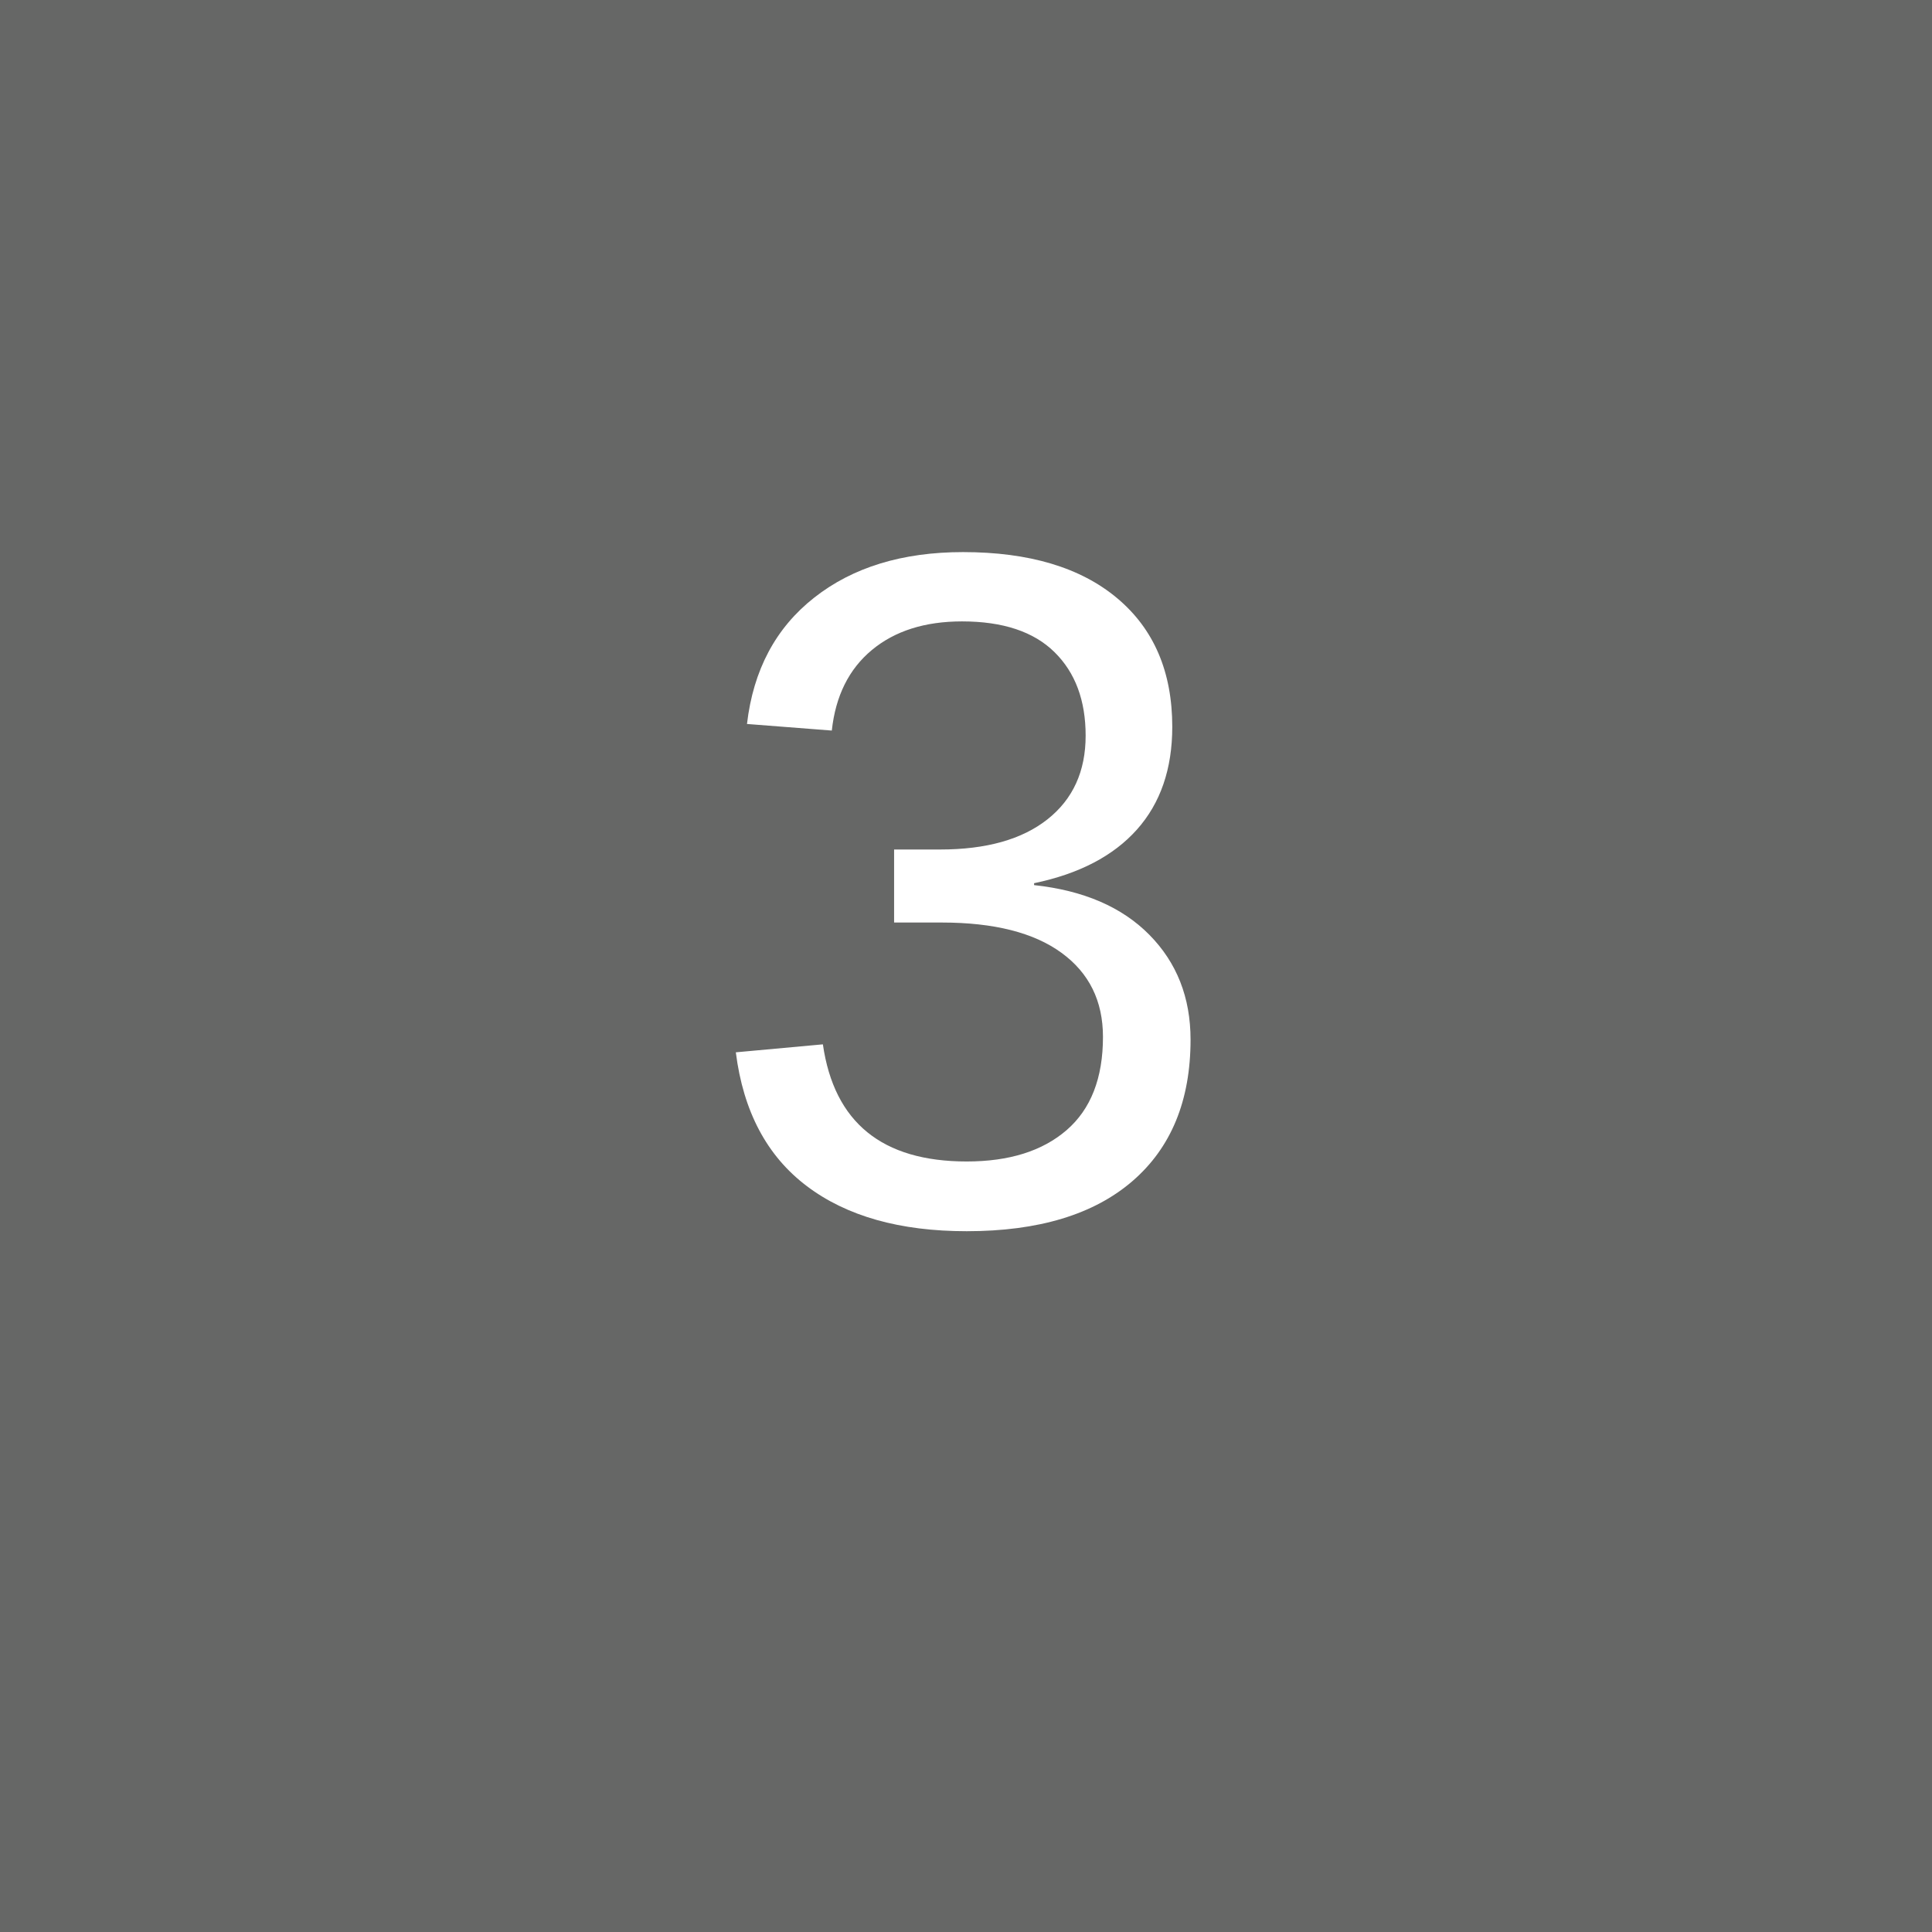
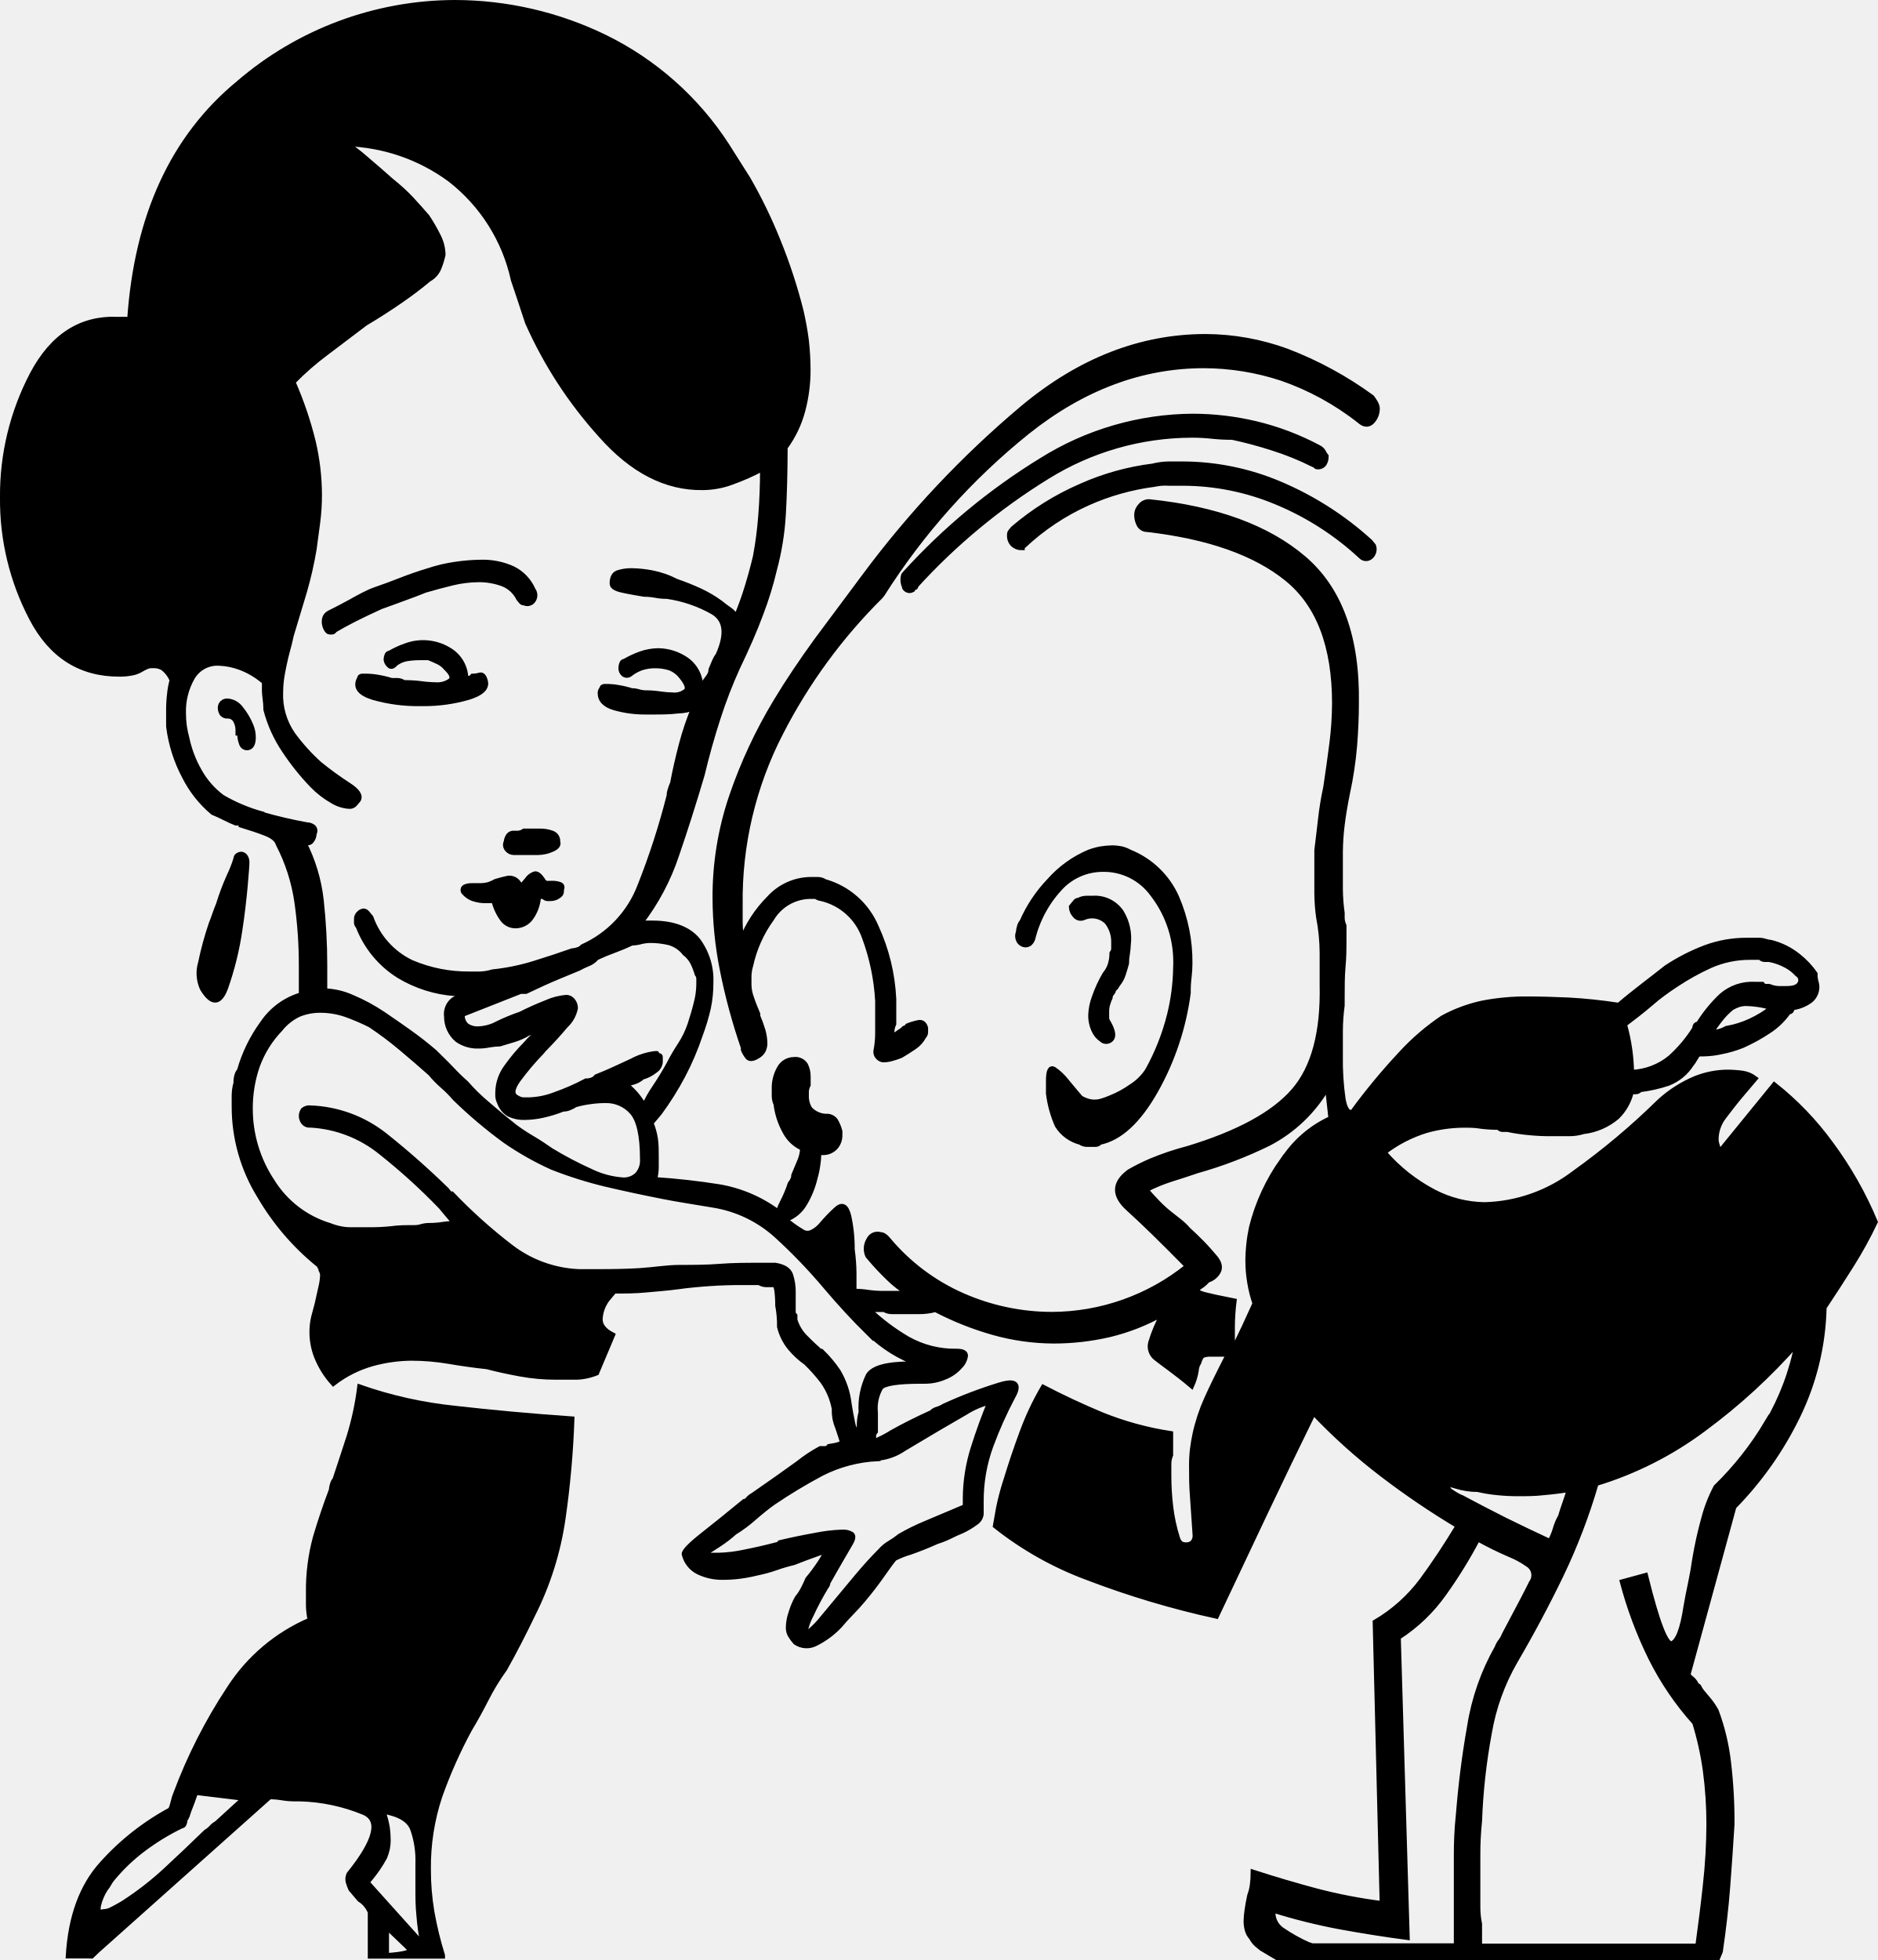
- <svg xmlns="http://www.w3.org/2000/svg" viewBox="0 0 284 284">
+ <svg xmlns="http://www.w3.org/2000/svg" id="Layer_1" data-name="Layer 1" viewBox="0 0 177.02 184.72">
  <defs>
-     <style>.cls-1{fill:#666766;}.cls-2{font-size:141px;fill:#fff;font-family:ArialMT, Arial;}</style>
+     <style>.cls-1{stroke:#000;stroke-miterlimit:10;stroke-width:0.5px;}</style>
  </defs>
-   <g id="Layer_2" data-name="Layer 2">
-     <g id="Layer_1-2" data-name="Layer 1">
-       <rect class="cls-1" width="284" height="284" />
-       <text class="cls-2" transform="translate(102.79 179.61)">3</text>
-     </g>
-   </g>
+   <path class="cls-1" d="M69,75a29.33,29.33,0,0,0-1.58,9.69,35.16,35.16,0,0,0,.67,6.63,55.9,55.9,0,0,0,2,7.41v.2a2.68,2.68,0,0,0,.41.69c.17.2.48.17.92-.1a1.31,1.31,0,0,0,.5-.49,1.5,1.5,0,0,0,.17-.69,4.82,4.82,0,0,0-.17-1.19,13.35,13.35,0,0,0-.5-1.38v-.2c-.22-.53-.42-1-.58-1.49a3.74,3.74,0,0,1-.25-1.28V92a3.66,3.66,0,0,1,.16-1,11.79,11.79,0,0,1,2-4.45,4.3,4.3,0,0,1,3.5-2.08h.67a1,1,0,0,0,.5.2,5.69,5.69,0,0,1,4.08,3.66,20.45,20.45,0,0,1,1.25,6v3.07a8.7,8.7,0,0,1-.17,1.68.7.7,0,0,0,.25.59.72.72,0,0,0,.42.2,2.76,2.76,0,0,0,.75-.1,7.45,7.45,0,0,0,.91-.3c.44-.26.86-.52,1.25-.79a2.79,2.79,0,0,0,.91-1,.6.6,0,0,0,.17-.4v-.4c-.11-.39-.33-.56-.67-.49a6,6,0,0,0-1,.3c-.11.13-.19.2-.25.2s-.14.07-.25.2a5.45,5.45,0,0,0-.58.4.72.72,0,0,1-.42.2v-.59a1.79,1.79,0,0,1,.17-.6V94.17a18.28,18.28,0,0,0-1.66-6.82,7.44,7.44,0,0,0-4.83-4.25,1.22,1.22,0,0,0-.67-.2h-.66a5.34,5.34,0,0,0-3.92,1.78,11.55,11.55,0,0,0-2.58,3.95,10.61,10.61,0,0,1-.16-1.78V85.27a34.34,34.34,0,0,1,3.83-16.21A50.52,50.52,0,0,1,83,56.2l.16-.2A62.53,62.53,0,0,1,96.85,40.68q7.83-6.23,16.65-6.23a23.73,23.73,0,0,1,7.33,1.19,25.19,25.19,0,0,1,7.32,4c.44.4.83.43,1.17.1a1.74,1.74,0,0,0,.5-1.28,1.24,1.24,0,0,0-.17-.5h0a4.32,4.32,0,0,0-.33-.5,34.41,34.41,0,0,0-8-4.35,22.54,22.54,0,0,0-7.66-1.38q-9.17,0-17.23,6.72a93.41,93.41,0,0,0-14.9,15.82Q79.2,57.39,77,60.35c-1.45,2-2.72,3.89-3.83,5.73A46,46,0,0,0,69,75Z" />
+   <path class="cls-1" d="M105.35,92.77a2.75,2.75,0,0,0,.5-.88c.11-.33.22-.69.33-1.09a5.26,5.26,0,0,1,.08-.89,6.71,6.71,0,0,0,.09-.89,4.73,4.73,0,0,0-.67-3.07A3,3,0,0,0,103,84.67h-.58a1.53,1.53,0,0,0-.75.2.31.31,0,0,0-.25.1l-.25.3-.16.2a1.22,1.22,0,0,0,.33.79.67.67,0,0,0,.83.2,2,2,0,0,1,2.17.4,3,3,0,0,1,.66,2v.49a.71.71,0,0,1-.16.49,3.65,3.65,0,0,1-.17,1.09,2.69,2.69,0,0,1-.5.89,12.29,12.29,0,0,0-1,2.18,5.3,5.3,0,0,0-.33,1.58,3.21,3.21,0,0,0,.33,1.58,2,2,0,0,0,.67.79l0,0a.62.62,0,0,0,.88,0c.28-.26.2-.79-.25-1.58a.75.75,0,0,1-.16-.5v-.49a2.29,2.29,0,0,1,.08-.69,5.13,5.13,0,0,1,.25-.69.56.56,0,0,1,.17-.4.59.59,0,0,0,.16-.4h0C105.12,93.18,105.22,93,105.35,92.77Z" />
+   <polygon class="cls-1" points="8.63 184.33 8.64 184.32 8.61 184.32 8.61 184.33 8.63 184.33" />
+   <path class="cls-1" d="M112.34,41a17.33,17.33,0,0,1,1.91.1,17.64,17.64,0,0,0,1.92.1c1.22.26,2.47.59,3.74,1a26,26,0,0,1,3.91,1.58H124c0,.13.06.2.17.2a.68.68,0,0,0,.66-.3A1.29,1.29,0,0,0,125,43a1.67,1.67,0,0,1-.25-.4h0a1,1,0,0,0-.42-.4,25.07,25.07,0,0,0-6-2.27,26,26,0,0,0-5.83-.69,27.15,27.15,0,0,0-14.31,4.15A58.94,58.94,0,0,0,85.37,54l-.17.2a1.52,1.52,0,0,0,.08,1.09.25.25,0,0,0,0,.07.52.52,0,0,0,.71.22c0-.13.06-.2.17-.2s.17-.06.17-.2A57.62,57.62,0,0,1,98.69,44.93,25.94,25.94,0,0,1,112.34,41Z" />
+   <path class="cls-1" d="M100.51,101.88a5.22,5.22,0,0,0-1.16-1.09c-.34-.2-.5.17-.5,1.09v1.18a10.69,10.69,0,0,0,.83,3,3.61,3.61,0,0,0,2.16,1.58,1.12,1.12,0,0,0,.58.2h.84a.52.52,0,0,0,.42-.2q2.83-.58,5.25-4.85A25.56,25.56,0,0,0,112,93.57a10.41,10.41,0,0,1,.08-1.48,11.17,11.17,0,0,0,.08-1.29,15.27,15.27,0,0,0-1.25-6.22,8.14,8.14,0,0,0-4.41-4.26,3.09,3.09,0,0,0-.75-.3,4.7,4.7,0,0,0-.91-.1,7.89,7.89,0,0,0-1.09.1,6.64,6.64,0,0,0-1.08.3A10.36,10.36,0,0,0,98.94,83a13.19,13.19,0,0,0-2.58,3.86,1.14,1.14,0,0,0-.25.49,2.1,2.1,0,0,0-.09.5.94.94,0,0,0,.09.89.76.76,0,0,0,.58.3.75.75,0,0,0,.33-.1,1,1,0,0,0,.33-.5,10.77,10.77,0,0,1,2.75-4.94,5.48,5.48,0,0,1,3.75-1.58,5.69,5.69,0,0,1,4.83,2.37,10.45,10.45,0,0,1,2.16,6.92,19.67,19.67,0,0,1-.58,4.45h0a21.45,21.45,0,0,1-2.08,5.25,5,5,0,0,1-1.5,1.48,9.46,9.46,0,0,1-2,1.09,6.78,6.78,0,0,1-.83.3,2.18,2.18,0,0,1-.67.1,2.11,2.11,0,0,1-.66-.1,2.69,2.69,0,0,1-.67-.3l-.5-.59-.66-.79Z" />
+   <path class="cls-1" d="M110.17,45.53h1.33a22.91,22.91,0,0,1,8.83,1.78,26.67,26.67,0,0,1,8,5.14l0,0a.64.64,0,0,0,.89,0,.94.94,0,0,0,.25-1h0l-.33-.4a30.06,30.06,0,0,0-8.49-5.43,23.59,23.59,0,0,0-9.15-1.88h-1.33a6.3,6.3,0,0,0-1.5.2,23.72,23.72,0,0,0-6.75,1.88,25.25,25.25,0,0,0-6.41,4,3.84,3.84,0,0,1-.25.3.46.46,0,0,0-.08.3,1.13,1.13,0,0,0,.33.89,1.22,1.22,0,0,0,.84.3c0-.13,0-.2.16-.2a22,22,0,0,1,6-4,22.47,22.47,0,0,1,6.32-1.78A4.61,4.61,0,0,1,110.17,45.53Z" />
+   <path class="cls-1" d="M172.58,107.8a28.21,28.21,0,0,0-5.32-5.54l-5.16,6.33a4,4,0,0,1-.25-.69,1.69,1.69,0,0,1-.09-.49,3.51,3.51,0,0,1,.75-2.18c.5-.66,1-1.31,1.58-2l.67-.79.67-.79a2.53,2.53,0,0,0-1.17-.49,10.8,10.8,0,0,0-1.5-.1,8.35,8.35,0,0,0-2.92.59,11.66,11.66,0,0,0-3.41,2.18,66.71,66.71,0,0,1-8,6.72,14.57,14.57,0,0,1-8.49,3,10.7,10.7,0,0,1-4.74-1.19,16.07,16.07,0,0,1-4.75-3.76,12.6,12.6,0,0,1,4-2.07,13.39,13.39,0,0,1,3.5-.5c.56,0,1.11,0,1.66.1a13.37,13.37,0,0,0,1.67.1.42.42,0,0,0,.33.2h.5a17.58,17.58,0,0,0,2,.3,19.7,19.7,0,0,0,2.17.1h1.58a4.5,4.5,0,0,0,1.41-.2,5.94,5.94,0,0,0,3.17-1.38,4.88,4.88,0,0,0,1.33-2.37h.42a.54.54,0,0,0,.41-.2,13.32,13.32,0,0,0,2.66-.6,4.56,4.56,0,0,0,2.17-1.78,3.23,3.23,0,0,0,.33-.49,3.39,3.39,0,0,1,.34-.5h.5a8.46,8.46,0,0,0,1.66-.2,10.91,10.91,0,0,0,2-.59,16.89,16.89,0,0,0,2.5-1.38,6.74,6.74,0,0,0,1.83-1.78.32.32,0,0,0,.25-.1.55.55,0,0,0,.09-.3,3.58,3.58,0,0,0,1.74-.69,1.64,1.64,0,0,0,.59-1.29,2,2,0,0,0-.09-.49,2.35,2.35,0,0,1-.08-.7,7.64,7.64,0,0,0-1.58-1.68,6.66,6.66,0,0,0-2.58-1.28,2.11,2.11,0,0,1-.5-.1,1.71,1.71,0,0,0-.5-.1h-1.17a11.1,11.1,0,0,0-4,.69,18.69,18.69,0,0,0-3.67,1.88c-.66.53-1.39,1.08-2.16,1.68s-1.56,1.22-2.33,1.88a47.63,47.63,0,0,0-4.75-.5c-1.39-.06-2.69-.1-3.91-.1a21.52,21.52,0,0,0-4.24.4A14,14,0,0,0,136,95.94a22,22,0,0,0-3.91,3.36,58.92,58.92,0,0,0-4.58,5.53c-.45.14-.75-.29-.92-1.28a26.2,26.2,0,0,1-.25-4.06V97.22a18.64,18.64,0,0,1,.17-2.47V94c0-1,0-2,.08-2.87s.09-1.68.09-2.47V87.24a1.89,1.89,0,0,1-.17-.7v-.49a17.21,17.21,0,0,1-.17-2.27V80.32a22,22,0,0,1,.17-2.57c.11-.92.28-1.91.5-3a35.13,35.13,0,0,0,.67-4.45c.11-1.38.17-2.73.17-4Q128,57,122.9,52.64T108.34,47.3a1,1,0,0,0-.84.4,1.2,1.2,0,0,0-.33.79,1.92,1.92,0,0,0,.25,1,.85.85,0,0,0,.75.4q8.65,1,13.15,4.64t4.5,11.77a31.35,31.35,0,0,1-.25,3.75c-.17,1.32-.36,2.71-.58,4.15a30.09,30.09,0,0,0-.5,3.07c-.11,1-.23,1.94-.34,2.86v4.06a17.21,17.21,0,0,0,.17,2.27,18.05,18.05,0,0,1,.33,3.36v3q.15,6.73-2.69,10t-10,5.44a25.72,25.72,0,0,0-3.5,1.18,19.54,19.54,0,0,0-2,1q-2.16,1.59-.08,3.46c1.39,1.25,3.25,3.07,5.58,5.44a20.48,20.48,0,0,1-12.82,4.55,21,21,0,0,1-8.41-1.78,19.25,19.25,0,0,1-7.07-5.34,1.38,1.38,0,0,0-.34-.3.64.64,0,0,0-.33-.1.89.89,0,0,0-1.08.49,1.58,1.58,0,0,0-.09,1.49l.17.2a23.76,23.76,0,0,0,1.75,1.87,10.22,10.22,0,0,0,1.91,1.49h-2.5a9.92,9.92,0,0,1-1.33-.1,8.51,8.51,0,0,0-1.33-.1v-1.78a17.63,17.63,0,0,0-.17-2.18,14,14,0,0,0-.33-3.16c-.23-.92-.61-1.12-1.17-.59a15.79,15.79,0,0,0-1.33,1.38,2.66,2.66,0,0,1-1,.79.93.93,0,0,1-.91-.1A10.66,10.66,0,0,1,74,114.93a3.31,3.31,0,0,0,1.83-1.48,8.55,8.55,0,0,0,1-2.47,8.12,8.12,0,0,0,.25-1.19,7.81,7.81,0,0,0,.09-1.18h.33a1.56,1.56,0,0,0,1.25-.5,1.66,1.66,0,0,0,.41-1.09v-.4a3.84,3.84,0,0,0-.41-1,1,1,0,0,0-.92-.4,2.21,2.21,0,0,1-1.5-.7,2.29,2.29,0,0,1-.33-1.28v-.4a1.68,1.68,0,0,1,.17-.59v-.8a2.41,2.41,0,0,0-.25-1.08,1.11,1.11,0,0,0-1.08-.5,1.54,1.54,0,0,0-1.34.79,3.72,3.72,0,0,0-.5,2v.69a1.89,1.89,0,0,0,.17.7,6.93,6.93,0,0,0,.83,2.57,3.38,3.38,0,0,0,1.67,1.58,3.16,3.16,0,0,1-.25,1.18l-.58,1.39a.93.93,0,0,1-.09.4,1.67,1.67,0,0,1-.25.4,11.57,11.57,0,0,1-.75,1.78c-.28.53-.36.86-.25,1a13,13,0,0,0-5.66-2.48q-3-.48-6.16-.69a4.26,4.26,0,0,0,.17-1.18v-1c0-.56,0-1.12-.08-1.68a6.48,6.48,0,0,0-.42-1.49l.42-.49.41-.49a28.24,28.24,0,0,0,2.17-3.46A25.8,25.8,0,0,0,66,97.53,19.35,19.35,0,0,0,66.76,95,11.16,11.16,0,0,0,67,92.59a6.2,6.2,0,0,0-1.25-4c-.83-1-2.24-1.58-4.24-1.58H60.35a21.75,21.75,0,0,0,3.42-6.43Q65,77,66.18,73q.66-2.76,1.5-5.34a44.59,44.59,0,0,1,1.83-4.74c.89-1.85,1.61-3.49,2.17-5A32.93,32.93,0,0,0,73,53.64a25.61,25.61,0,0,0,.83-5.15q.16-2.76.17-6.32a10.35,10.35,0,0,0,1.66-3.46,14.82,14.82,0,0,0,.5-3.86A25.72,25.72,0,0,0,76,32.08c-.12-.93-.29-1.85-.5-2.77a49.73,49.73,0,0,0-2.17-6.62,46.1,46.1,0,0,0-2.83-5.83l-1-1.58-1-1.58A28.76,28.76,0,0,0,57,3.51,32.43,32.43,0,0,0,42.87.25,31.34,31.34,0,0,0,22.48,7.86q-9.24,7.62-10.24,22.25H11.07q-5.16-.21-8,5.14A24.53,24.53,0,0,0,.25,46.91,24,24,0,0,0,3,58.28q2.75,5.25,8.24,5.24a5.62,5.62,0,0,0,1.16-.1,2.48,2.48,0,0,0,.84-.3,5.28,5.28,0,0,1,.58-.3,1.18,1.18,0,0,1,.42-.1h.33a1.78,1.78,0,0,1,.75.2,2.71,2.71,0,0,1,.92,1.19A7.06,7.06,0,0,0,16,65.39a12.41,12.41,0,0,0-.09,1.49v1.58a13.61,13.61,0,0,0,1.5,4.74,10.62,10.62,0,0,0,2.66,3.36c.34.14.7.3,1.09.5s.75.36,1.08.49h.33c.11,0,.17.07.17.2.89.27,1.67.53,2.33.79s1.05.59,1.17,1A17.14,17.14,0,0,1,28,85a42,42,0,0,1,.42,6v2.77a6.62,6.62,0,0,0-3.66,2.67,14,14,0,0,0-2.17,4.45,1.27,1.27,0,0,0-.25.49,2.33,2.33,0,0,0-.08.69,4.39,4.39,0,0,0-.17,1.19v1a16,16,0,0,0,2.42,8.5,23.6,23.6,0,0,0,5.41,6.33c.11,0,.16,0,.16.1a.6.6,0,0,0,.17.3.47.47,0,0,0,.08.3.92.92,0,0,1,.09.49,5.75,5.75,0,0,1-.17,1.09c-.11.46-.22,1-.33,1.48s-.23.83-.34,1.29a6.1,6.1,0,0,0-.16,1.48,6.42,6.42,0,0,0,.41,2.17,8.32,8.32,0,0,0,1.59,2.57,10.7,10.7,0,0,1,3.74-1.87,14.45,14.45,0,0,1,3.58-.5,21.44,21.44,0,0,1,3.58.3c1.16.2,2.36.37,3.58.5,1,.26,2.05.49,3.16.69a18.66,18.66,0,0,0,3.33.3h2a4.81,4.81,0,0,0,.84-.1,6,6,0,0,0,1-.3l1.5-3.56c-.78-.4-1.17-.89-1.17-1.48a3.35,3.35,0,0,1,.67-1.88l.33-.4.33-.4c1,0,2,0,3-.1s2-.16,3-.3,2-.23,3-.3,2-.1,3-.1h1.67a1.3,1.3,0,0,0,.75.2H73c.11,0,.19.2.25.6a10.64,10.64,0,0,1,.08,1.38,10.12,10.12,0,0,1,.17,2,5,5,0,0,0,1,2,7.89,7.89,0,0,0,1.5,1.38,15.7,15.7,0,0,1,1.58,1.78,6.5,6.5,0,0,1,1.08,2.57,4.73,4.73,0,0,0,.08,1,4.52,4.52,0,0,0,.25.79c.22.66.37,1.09.42,1.29s-.36.36-1.25.49a.5.5,0,0,1-.33.2h-.5a13.9,13.9,0,0,0-2.08,1.38q-1.92,1.39-4.25,3a1.76,1.76,0,0,0-.5.4.47.47,0,0,1-.33.2c-1.45,1.19-2.75,2.24-3.92,3.16s-1.74,1.52-1.74,1.78a2.51,2.51,0,0,0,1.33,1.68,5.07,5.07,0,0,0,2.33.5,11.87,11.87,0,0,0,1.58-.1,14.19,14.19,0,0,0,1.58-.3,13,13,0,0,0,1.83-.5,16,16,0,0,1,1.67-.49c.66-.26,1.28-.5,1.83-.69s1-.36,1.33-.5a8.6,8.6,0,0,1-.66,1.19,16.54,16.54,0,0,1-1.17,1.58c-.12.27-.25.57-.42.89a4.39,4.39,0,0,1-.58.89,7,7,0,0,0-.58,1.39,4.32,4.32,0,0,0-.25,1.38,1.38,1.38,0,0,0,.16.69,4.34,4.34,0,0,0,.5.69,1.82,1.82,0,0,0,1.92.11,8,8,0,0,0,2.25-1.68c.33-.4.69-.79,1.08-1.19s.75-.79,1.08-1.19q1-1.18,1.83-2.37c.55-.79.94-1.32,1.17-1.58a8.82,8.82,0,0,1,1.5-.59c.77-.27,1.61-.6,2.5-1a8.36,8.36,0,0,0,1.25-.5c.38-.19.74-.36,1.08-.49a7.4,7.4,0,0,0,1.33-.79,1.1,1.1,0,0,0,.5-.79v-1.19a15.09,15.09,0,0,1,.91-5.24,37.91,37.91,0,0,1,2.08-4.65c.67-1.18.25-1.54-1.24-1.08A42.4,42.4,0,0,0,89,132.53a2.8,2.8,0,0,1-.66.3,1,1,0,0,0-.5.3c-1.45.66-2.7,1.29-3.75,1.88a10.28,10.28,0,0,1-1.75.89v-.59a.66.66,0,0,1,.17-.4v-1.78a3.9,3.9,0,0,1,.5-2.37c.33-.4,1.61-.6,3.83-.6h.33a4.72,4.72,0,0,0,1.92-.4,3.66,3.66,0,0,0,1.41-1,1.69,1.69,0,0,0,.5-1c0-.27-.28-.4-.83-.4a9.07,9.07,0,0,1-4.66-1.19,20.13,20.13,0,0,1-3.66-2.77h1.5a1.38,1.38,0,0,0,.75.2h2.5a5.66,5.66,0,0,0,1.58-.2,28.55,28.55,0,0,0,5.49,2.18,21.24,21.24,0,0,0,5.66.79,23.17,23.17,0,0,0,5.25-.6,19.54,19.54,0,0,0,5.08-2,13.7,13.7,0,0,0-1.17,2.76A1.38,1.38,0,0,0,109,128c.33.26.78.59,1.33,1s1.22.92,2,1.58a5.58,5.58,0,0,0,.42-1.39,1.6,1.6,0,0,1,.25-.79c.11-.39.25-.62.41-.69a2.16,2.16,0,0,1,.75-.1h1.67c-.88,1.72-1.58,3.13-2.08,4.25a16.94,16.94,0,0,0-1.08,3.27c-.11.52-.19,1-.25,1.48a13.5,13.5,0,0,0-.08,1.68c0,.79,0,1.68.08,2.67s.14,2.21.25,3.66a1,1,0,0,1-.25.79.93.93,0,0,1-.58.2,1.07,1.07,0,0,1-.5-.1,1,1,0,0,1-.34-.5,15.89,15.89,0,0,1-.66-3.06,25,25,0,0,1-.17-2.87V138a2.22,2.22,0,0,1,.17-.88v-2a29,29,0,0,1-6.49-1.78c-1.89-.79-3.73-1.65-5.5-2.57a26.17,26.17,0,0,0-2,4.25c-.56,1.51-1.06,3-1.5,4.45-.22.66-.41,1.35-.58,2.07S94,143,93.85,143.8a31.46,31.46,0,0,0,8.58,4.84,84.27,84.27,0,0,0,12.23,3.66l4.58-9.69q2.25-4.74,4.58-9.49a54.35,54.35,0,0,0,6.49,5.83,75.58,75.58,0,0,0,7.16,4.85q-1.66,2.76-3.41,5.14a14.88,14.88,0,0,1-4.41,3.95l.66,26.53a48.13,48.13,0,0,1-6.16-1.18q-3-.8-6-1.77a9.36,9.36,0,0,1-.08,1.18,4.55,4.55,0,0,1-.25,1c-.11.52-.2,1-.25,1.38a7.93,7.93,0,0,0-.09,1,3.39,3.39,0,0,0,.09.78,1.76,1.76,0,0,0,.41.79,2.32,2.32,0,0,0,.67.79l.27.22,1.51.9h41.48l.25-.6h0c.3-2.07.54-4.1.69-6.06.16-2.11.3-4.08.41-5.93a47.26,47.26,0,0,0-.33-5.83,20.59,20.59,0,0,0-1.16-4.84,6.87,6.87,0,0,0-.67-1l-.67-.8a2,2,0,0,1-.25-.39.26.26,0,0,0-.25-.2,1.4,1.4,0,0,0-.41-.6,2.28,2.28,0,0,1-.42-.4L163.44,142a32.44,32.44,0,0,0,6-8.5,24.59,24.59,0,0,0,2.5-10.28q1.33-2,2.59-4t2.23-4.06A34.87,34.87,0,0,0,172.58,107.8ZM165,96.24a8.9,8.9,0,0,1-2.25.7,3.27,3.27,0,0,1-.75.3,3.76,3.76,0,0,1-.75.1,17.77,17.77,0,0,1,1.09-1.49,7,7,0,0,1,.91-.89,3.69,3.69,0,0,1,.67-.3,2.45,2.45,0,0,1,.66-.1,9.24,9.24,0,0,1,1.17.1h0a10.21,10.21,0,0,1,1.33.3A10.12,10.12,0,0,1,165,96.24Zm-9.41-1.68A25.16,25.16,0,0,1,158,92.78,23.25,23.25,0,0,1,161.2,91a9.23,9.23,0,0,1,3.74-.79h1a.5.5,0,0,0,.42.2h.42a5.51,5.51,0,0,1,1.66.6,4,4,0,0,1,1,.79.66.66,0,0,1,.25.89c-.17.33-.58.49-1.25.49h-.75a2.62,2.62,0,0,1-.92-.2h-.33a.48.48,0,0,1-.33-.2h-.67a4.41,4.41,0,0,0-3.16,1.08,13.28,13.28,0,0,0-2.17,2.67.31.31,0,0,0-.25.1.46.46,0,0,0-.08.3,12.89,12.89,0,0,1-2.33,2.77,6.13,6.13,0,0,1-3.66,1.38,17.47,17.47,0,0,0-.17-2.17,17.2,17.2,0,0,0-.5-2.37C154,95.88,154.84,95.22,155.62,94.56ZM60.47,88.72a4.05,4.05,0,0,1,.92-.1,7.69,7.69,0,0,1,1.66.2h0a2.85,2.85,0,0,1,1.51,1,2.68,2.68,0,0,1,.75.89,6.71,6.71,0,0,1,.42,1.08.75.75,0,0,1,.16.5v.49a7.15,7.15,0,0,1-.25,1.78c-.16.66-.36,1.32-.58,2a8.37,8.37,0,0,1-.91,1.88,19.39,19.39,0,0,0-1.09,1.87c-.44.8-.89,1.52-1.33,2.18a11.11,11.11,0,0,0-1,1.78,7.52,7.52,0,0,0-.75-1.09,7,7,0,0,0-.91-.89,1.05,1.05,0,0,1,.58-.3,2.24,2.24,0,0,0,.91-.49,3.26,3.26,0,0,0,1.17-.6,1.06,1.06,0,0,0,.5-.79v-.4c0-.13,0-.2-.09-.2s-.14-.06-.25-.2h-.16a6.21,6.21,0,0,0-2.17.7c-1,.46-2.11,1-3.33,1.48a1,1,0,0,1-.41.3,1.69,1.69,0,0,1-.58.1,21,21,0,0,1-2.92,1.28,7.41,7.41,0,0,1-2.41.5h-.59a1.22,1.22,0,0,1-.58-.2c-.55-.26-.53-.82.08-1.68a24.9,24.9,0,0,1,2.25-2.66l.16-.2c.78-.79,1.47-1.55,2.08-2.28A3,3,0,0,0,54.23,95a1.1,1.1,0,0,0-.25-.69.78.78,0,0,0-.58-.3,5.86,5.86,0,0,0-1.92.5c-.83.33-1.64.69-2.41,1.08a18.5,18.5,0,0,0-2.16.89,4.12,4.12,0,0,1-1.84.5,1.81,1.81,0,0,1-1.08-.3,1.25,1.25,0,0,1-.42-1.09l5.5-2.17h.5c1.11-.53,2.13-1,3.08-1.39l1.91-.79a6.46,6.46,0,0,1,.84-.4,2,2,0,0,0,.83-.59c.55-.26,1.11-.49,1.66-.69s1.12-.44,1.67-.7A3.48,3.48,0,0,0,60.47,88.72Zm-35.78-12a15.63,15.63,0,0,1-3.75-1.58,7.76,7.76,0,0,1-2.16-2.47,10.64,10.64,0,0,1-1.17-3.06,9.68,9.68,0,0,1-.25-1.19,9.39,9.39,0,0,1-.08-1.19,6.38,6.38,0,0,1,.83-3.36,2.74,2.74,0,0,1,2.5-1.38,6.46,6.46,0,0,1,2,.39,7.44,7.44,0,0,1,2.33,1.39v.4A6.68,6.68,0,0,0,25,65.8a7.85,7.85,0,0,1,.08,1.08,12.48,12.48,0,0,0,1.75,3.86A23.1,23.1,0,0,0,29.44,74a8.58,8.58,0,0,0,1.91,1.48,3.42,3.42,0,0,0,1.58.5.62.62,0,0,0,.5-.2l.34-.4c.22-.39-.09-.85-.92-1.38a31.38,31.38,0,0,1-2.75-2,18.3,18.3,0,0,1-2.5-2.77,6.52,6.52,0,0,1-1.16-4,9.51,9.51,0,0,1,.08-1.19c.05-.39.14-.86.25-1.38s.22-1,.33-1.38.23-.86.34-1.39c.44-1.45.86-2.83,1.25-4.15a35.5,35.5,0,0,0,.91-4c.11-.79.22-1.61.33-2.47a19.74,19.74,0,0,0,.17-2.67,22.23,22.23,0,0,0-.58-4.94A34.13,34.13,0,0,0,27.6,36a26.1,26.1,0,0,1,3.17-2.77l3.66-2.77c1.11-.66,2.19-1.35,3.25-2.08s1.86-1.34,2.74-2.07a2.1,2.1,0,0,0,.92-1A7.4,7.4,0,0,0,41.75,24a4,4,0,0,0-.41-1.68,16.64,16.64,0,0,0-1.08-1.88q-.67-.78-1.5-1.68a17.3,17.3,0,0,0-1.84-1.68c-.89-.79-1.72-1.51-2.5-2.17a13.8,13.8,0,0,0-1.84-1.38,17.35,17.35,0,0,1,9.83,3.36,16.41,16.41,0,0,1,6,9.49l.67,2,.66,2A39.94,39.94,0,0,0,56.64,41q4.41,5,9.57,4.94A8,8,0,0,0,69,45.43h0a21.37,21.37,0,0,0,2.9-1.29c0,1.58-.06,3.06-.17,4.45a35.56,35.56,0,0,1-.5,3.85c-.22.93-.47,1.85-.75,2.77a31,31,0,0,1-1.08,3,1.79,1.79,0,0,0-.58-.7c-.28-.19-.59-.42-.92-.69A11.58,11.58,0,0,0,66,55.7q-1.08-.5-2.25-.9A8.48,8.48,0,0,0,61.46,54a11.15,11.15,0,0,0-1.91-.2,4,4,0,0,0-1.33.2c-.34.14-.5.47-.5,1,0,.27.3.46.91.6s1.31.26,2.08.39a6.38,6.38,0,0,1,1.08.1,5.67,5.67,0,0,0,1.09.1,12.37,12.37,0,0,1,4.33,1.48c1.22.73,1.38,2.08.5,4.06a2.66,2.66,0,0,0-.34.59l-.33.79a1.1,1.1,0,0,1-.08.4,1.8,1.8,0,0,1-.25.4,2.93,2.93,0,0,0-.34.5q-.16.3-.33.3a3.18,3.18,0,0,0-1.41-2.57,4.76,4.76,0,0,0-2.58-.8,5.24,5.24,0,0,0-1.67.3,9.29,9.29,0,0,0-1.5.7.26.26,0,0,0-.25.2,1,1,0,0,0-.08.39.69.69,0,0,0,.25.6.48.48,0,0,0,.58,0,3.69,3.69,0,0,1,1.08-.6,4.09,4.09,0,0,1,1.25-.2,4.56,4.56,0,0,1,1.42.2,2.49,2.49,0,0,1,1.08.79c.55.66.72,1.12.5,1.39a1.74,1.74,0,0,1-1.33.4,9.08,9.08,0,0,1-1.17-.1,8.51,8.51,0,0,0-1.33-.1,2.53,2.53,0,0,1-.67-.1,2.11,2.11,0,0,0-.66-.1,9.09,9.09,0,0,0-1.25-.3,5.75,5.75,0,0,0-.92-.1H57c-.16,0-.25.07-.25.2a.59.59,0,0,0-.16.4c0,.66.44,1.12,1.33,1.38a10.44,10.44,0,0,0,3,.4h.5c.89,0,1.72,0,2.5-.1a4.31,4.31,0,0,0,1.5-.3,26.57,26.57,0,0,0-1.17,3.46c-.33,1.26-.61,2.47-.83,3.66a5.13,5.13,0,0,0-.25.69,1.67,1.67,0,0,0-.08.49,68.47,68.47,0,0,1-2.75,8.5,10.3,10.3,0,0,1-5.41,5.74,1,1,0,0,1-.5.3,2.11,2.11,0,0,1-.5.1c-1.11.39-2.31.79-3.58,1.18a20.26,20.26,0,0,1-3.91.8,4.63,4.63,0,0,1-1.17.2h-1a13.63,13.63,0,0,1-5.49-1.09,7.51,7.51,0,0,1-3.83-4.25l-.33-.4a.5.5,0,0,0-.34-.2.72.72,0,0,0-.41.2.69.69,0,0,0-.25.59V87a.55.55,0,0,0,.16.3,9.46,9.46,0,0,0,3.83,4.65,11.88,11.88,0,0,0,5.33,1.68h1.33a5.39,5.39,0,0,0-1.5.59,1.69,1.69,0,0,0-.66,1.59,2.84,2.84,0,0,0,1,2.17,3.29,3.29,0,0,0,2,.59,4.85,4.85,0,0,0,1-.1,6.52,6.52,0,0,1,1-.1l1.33-.4a6.06,6.06,0,0,0,1.33-.59l1-.4a5.28,5.28,0,0,0,.83-.4,4.87,4.87,0,0,1-.91.79,5.4,5.4,0,0,0-1.09,1,17.22,17.22,0,0,0-1.83,2.17,4.11,4.11,0,0,0-.83,2.38v.4a1.59,1.59,0,0,0,.17.59A2,2,0,0,0,48,105a3.15,3.15,0,0,0,1.42.3,8.52,8.52,0,0,0,1.74-.2,12.55,12.55,0,0,0,1.92-.59,1.43,1.43,0,0,0,.58-.11,3.19,3.19,0,0,0,.58-.3,9.93,9.93,0,0,1,1.42-.29,9.59,9.59,0,0,1,1.42-.1,3.23,3.23,0,0,1,2.5,1.08c.66.73,1,2.21,1,4.45a2,2,0,0,1-.5,1.48,1.84,1.84,0,0,1-1.34.5,8.24,8.24,0,0,1-3-.79,34.39,34.39,0,0,1-3.81-2c-.56-.39-1.11-.76-1.67-1.09a19.5,19.5,0,0,1-1.66-1.08c-1-.79-1.91-1.55-2.75-2.28a16.94,16.94,0,0,1-1.91-1.88c-.45-.39-.92-.85-1.42-1.38s-1-1-1.58-1.58c-.77-.66-1.58-1.29-2.41-1.88s-1.64-1.15-2.42-1.68A17.06,17.06,0,0,0,33.18,94a6.76,6.76,0,0,0-2.58-.6V91a57.08,57.08,0,0,0-.33-6.13,15.76,15.76,0,0,0-1.67-5.53h.18a.41.41,0,0,0,.57-.1,1.11,1.11,0,0,0,.25-.7.46.46,0,0,0-.08-.59,1,1,0,0,0-.59-.2A42.81,42.81,0,0,1,24.69,76.76Zm58,60.7a5.17,5.17,0,0,0,2.5-.89l3.16-1.88L91,133.11a7.93,7.93,0,0,1,2.34-1c-.55,1.32-1.08,2.77-1.58,4.35a16,16,0,0,0-.75,4.75V142l-3.74,1.58a20.09,20.09,0,0,0-2.42,1.19,8.85,8.85,0,0,1-1,.69,3.43,3.43,0,0,0-.83.69c-.66.66-1.39,1.45-2.16,2.37l-3.33,4a8.41,8.41,0,0,1-1.25,1.28c-.28.2-.42.24-.42.1a5.68,5.68,0,0,1,.58-1.68,27.3,27.3,0,0,1,1.42-2.67.66.66,0,0,0,.17-.4c.44-.79.86-1.51,1.24-2.17s.7-1.19.92-1.58.25-.66.08-.79a1.51,1.51,0,0,0-.91-.2,15,15,0,0,0-2.5.3q-1.68.3-3.33.69a.47.47,0,0,1-.34.2c-1,.27-2,.49-3,.69a13.14,13.14,0,0,1-2.5.3H67a1.16,1.16,0,0,1-.59-.2c.45-.26.92-.56,1.42-.89a12.33,12.33,0,0,0,1.41-1.09A13,13,0,0,0,71.13,143c.61-.53,1.19-1,1.74-1.39a49.66,49.66,0,0,1,4.58-2.76A13,13,0,0,1,82.7,137.46Zm-.84-11.86h0a12.67,12.67,0,0,0,4.84,3h-.83c-2.23,0-3.56.36-4,1.08a6.9,6.9,0,0,0-.67,3.46,4.5,4.5,0,0,0-.17,1.09v1.09a2,2,0,0,1-.66-1.19c-.11-.52-.23-1.12-.33-1.78A7.65,7.65,0,0,0,79,129.25a11.84,11.84,0,0,0-1.58-1.88.45.45,0,0,1-.33-.2c-.45-.39-.86-.79-1.25-1.19a4,4,0,0,1-.92-1.58V124a.55.55,0,0,1-.16-.3v-1.87a5,5,0,0,0-.25-1.68c-.17-.47-.64-.76-1.42-.89h-1.5c-1.22,0-2.47,0-3.74.1s-2.53.1-3.75.1-2.47.22-3.75.3-2.58.1-3.91.1H54.57a11.33,11.33,0,0,1-6.49-2.38,48.6,48.6,0,0,1-5.5-4.94.31.31,0,0,1-.25-.1l-.24-.3A76.77,76.77,0,0,0,36.26,107a12,12,0,0,0-7-2.57.86.86,0,0,0-.67.2,1,1,0,0,0-.17.59,1.1,1.1,0,0,0,.17.5.71.71,0,0,0,.67.3,11.56,11.56,0,0,1,6.66,2.57,57.31,57.31,0,0,1,5.66,5.14l.33.4.58.69a2.26,2.26,0,0,0,.58.49,9.92,9.92,0,0,0-1.33.1,8.42,8.42,0,0,1-1.33.1,2.53,2.53,0,0,0-.67.1,2.11,2.11,0,0,1-.66.1c-.78,0-1.5,0-2.17.1a19,19,0,0,1-2,.1H33.07a4.85,4.85,0,0,1-1-.1,6,6,0,0,1-1-.3,9.67,9.67,0,0,1-5.41-4.15,12.36,12.36,0,0,1-2.08-6.92,12.12,12.12,0,0,1,.67-4,9.9,9.9,0,0,1,2.16-3.46,4.93,4.93,0,0,1,1.75-1.39,5.3,5.3,0,0,1,2.08-.39,7.35,7.35,0,0,1,2.33.39,20,20,0,0,1,2.34,1,32.43,32.43,0,0,1,2.91,2.18c.94.79,1.86,1.58,2.75,2.37a10.84,10.84,0,0,0,1.16,1.19,10.86,10.86,0,0,1,1.17,1.18,43.81,43.81,0,0,0,4.74,4A28.18,28.18,0,0,0,52.05,110a38.17,38.17,0,0,0,5,1.58c1.66.39,3.49.79,5.49,1.18.67.13,1.42.27,2.25.4l2.42.4a11.62,11.62,0,0,1,6,2.87,50.84,50.84,0,0,1,4.66,4.85C79.19,122.84,80.53,124.29,81.86,125.6Zm39.05-16.2a18.66,18.66,0,0,0-2.91,6.32,14.4,14.4,0,0,0-.25,1.58,14.12,14.12,0,0,0-.09,1.59,11.82,11.82,0,0,0,.17,2,12.22,12.22,0,0,0,.5,2c-.77,1.71-1.33,2.9-1.66,3.56s-.5.66-.5,0V125a21,21,0,0,1,.16-2.38c-1.33-.26-2.24-.46-2.74-.59s-.75-.26-.75-.4.11-.26.33-.4a2.9,2.9,0,0,0,.67-.59,1.67,1.67,0,0,0,1-.79c.22-.4.11-.86-.34-1.38s-.71-.83-1.16-1.29-.89-.88-1.33-1.28a5.8,5.8,0,0,0-.84-.8l-1-.79a11.11,11.11,0,0,1-1.08-1c-.39-.4-.75-.8-1.08-1.19a15.27,15.27,0,0,1,2.41-1c.84-.26,1.64-.52,2.42-.79a39.81,39.81,0,0,0,6.74-2.57,13.73,13.73,0,0,0,5.58-5.34l.33,3A10.54,10.54,0,0,0,120.91,109.4Zm15.64,31c-.39-.26-.8-.53-1.24-.79.66.13,1.33.29,2,.49a6.73,6.73,0,0,0,2,.3,14,14,0,0,0,1.83.3,19,19,0,0,0,2,.1c.77,0,1.58,0,2.41-.1h0c.83-.07,1.63-.17,2.41-.3-.11.4-.25.82-.41,1.28s-.31.89-.42,1.29a5,5,0,0,0-.5,1.19,5.58,5.58,0,0,1-.5,1.18q-2.16-1-4.33-2.07c-1.44-.73-2.78-1.42-4-2.08C137.36,141,136.94,140.69,136.55,140.43Zm.92,30.93c-.11,1.18-.16,2.36-.16,3.54v8.57h-13.6l-.39-.13a15.15,15.15,0,0,1-2.33-1.29,2,2,0,0,1-1-1.68V180a55.24,55.24,0,0,0,6.33,1.58q3.17.58,6.33,1l-.84-28.28a15.56,15.56,0,0,0,4.33-4.15,44.34,44.34,0,0,0,3.17-5.14,33.35,33.35,0,0,0,3,1.48,8.3,8.3,0,0,1,1.66.89l.15.1a1.2,1.2,0,0,1,.27,1.68h0q-.58,1.19-2.58,4.94a2.29,2.29,0,0,1-.33.59,2.19,2.19,0,0,0-.33.6,21.91,21.91,0,0,0-2.58,7.36A85.85,85.85,0,0,0,137.47,171.36Zm29.14-37.26a29.54,29.54,0,0,1-4.83,6.13,13.77,13.77,0,0,0-1.16,3,36.88,36.88,0,0,0-.83,3.75c-.11.79-.25,1.58-.42,2.38s-.31,1.51-.42,2.17c-.32,2.11-.77,3.26-1.33,3.46s-1.39-1.94-2.5-6.42l-2.16.59a38.36,38.36,0,0,0,2.66,7.12,27.38,27.38,0,0,0,4.16,6.13,28.94,28.94,0,0,1,1,4.5,37.77,37.77,0,0,1,.34,5.1,53.2,53.2,0,0,1-.34,5.78c-.19,1.77-.43,3.68-.71,5.71h-20.6v-2.11a7.63,7.63,0,0,1-.16-1.58v-4.85a29.53,29.53,0,0,1,.16-3.26,56.51,56.51,0,0,1,.92-8.3,20.35,20.35,0,0,1,2.41-6.72q2.34-4,4.33-8.11a56.13,56.13,0,0,0,3.33-8.7,32.89,32.89,0,0,0,10.16-5.14h0a55.68,55.68,0,0,0,8.83-8.11A23.48,23.48,0,0,1,166.61,134.1Z" />
+   <path class="cls-1" d="M35.16,65.71a15.28,15.28,0,0,0,4.41.59h.34a14.87,14.87,0,0,0,4.24-.59v0c1.27-.39,1.8-.92,1.57-1.58-.11-.39-.27-.56-.5-.49a2.45,2.45,0,0,1-.66.1.5.5,0,0,1-.34.2H43.9a3.18,3.18,0,0,0-1.41-2.57,4.68,4.68,0,0,0-4.25-.49,8.47,8.47,0,0,0-1.5.69.26.26,0,0,0-.25.2,1.06,1.06,0,0,0-.08.4.86.86,0,0,0,.25.49c.17.2.36.17.58-.1a2.47,2.47,0,0,1,1.08-.49,7.61,7.61,0,0,1,1.25-.1h.84c.33.13.63.27.91.4a2.16,2.16,0,0,1,.75.59c.55.53.69.92.42,1.19a2.11,2.11,0,0,1-1.42.4,11.16,11.16,0,0,1-1.41-.11,12.11,12.11,0,0,0-1.59-.09,1.09,1.09,0,0,0-.58-.2h-.58a9.09,9.09,0,0,0-1.25-.3,6.59,6.59,0,0,0-1.08-.11h-.42c-.16,0-.25.07-.25.2C33.47,64.72,33.88,65.31,35.16,65.71Z" />
+   <path class="cls-1" d="M22.68,66.77a1.68,1.68,0,0,0-1.25-.69h0a.62.62,0,0,0-.65.59,1,1,0,0,0,.17.6.63.63,0,0,0,.5.2.83.83,0,0,1,.75.4,1.9,1.9,0,0,1,.25,1v.2h.17a2.42,2.42,0,0,0,.16,1h0a.53.53,0,0,0,.49.39c.33,0,.52-.23.58-.69a2.89,2.89,0,0,0-.25-1.48A6.14,6.14,0,0,0,22.68,66.77Z" />
+   <path class="cls-1" d="M21.26,93.08a29.21,29.21,0,0,0,1.34-5.44c.22-1.45.38-2.83.5-4.15h0c.11-1.32.17-2,.16-2.17a.9.9,0,0,0-.16-.6.5.5,0,0,0-.34-.2.67.67,0,0,0-.33.1.34.34,0,0,0-.17.3,12.21,12.21,0,0,1-.66,1.68,23.17,23.17,0,0,0-1,2.67c-.11.27-.23.56-.34.89s-.22.63-.33.89a30.94,30.94,0,0,0-1,3.66,3.46,3.46,0,0,0,.17,2.47Q20.43,95.35,21.26,93.08Z" />
+   <path class="cls-1" d="M51.57,83.27a.5.5,0,0,1-.34-.2c-.33-.53-.61-.76-.83-.69a1.37,1.37,0,0,0-.67.49c0,.14,0,.2-.16.2l-.25.3a.31.31,0,0,1-.25.1l-.17-.2a1.05,1.05,0,0,0-1-.49c-.33.07-.72.17-1.16.3a4,4,0,0,1-.67.3,3,3,0,0,1-.67.1h-.83c-.44,0-.72.07-.83.2h0a.29.29,0,0,0,0,.4,2,2,0,0,0,.83.59,3.58,3.58,0,0,0,1.34.2h.66a4.92,4.92,0,0,0,.83,1.78,1.5,1.5,0,0,0,1.17.59A1.78,1.78,0,0,0,50,86.55a3.84,3.84,0,0,0,.75-2.08h.5a.44.44,0,0,0,.34.2h.33a1.22,1.22,0,0,0,.66-.2h0q.33-.2.33-.42v-.2c.11-.26.05-.42-.17-.49a2.11,2.11,0,0,0-.66-.1Z" />
+   <path class="cls-1" d="M38,56.4c.72-.26,1.42-.52,2.08-.79q1.34-.39,2.58-.69a10.91,10.91,0,0,1,2.42-.3,6.42,6.42,0,0,1,2.33.4,2.83,2.83,0,0,1,1.5,1.39l.25.3a.28.28,0,0,0,.25.09.65.65,0,0,0,.83-.2h0a.83.83,0,0,0,0-1,4,4,0,0,0-1.91-2A6.82,6.82,0,0,0,45.4,53a17.55,17.55,0,0,0-2.5.2,14.41,14.41,0,0,0-2.5.59c-.89.27-1.74.56-2.58.89s-1.64.63-2.41.89-1.69.79-2.41,1.19-1.36.72-1.92,1a.9.9,0,0,0-.42.4,1.06,1.06,0,0,0-.08.4,1.38,1.38,0,0,0,.17.69q.16.3.33.3h.25c.06,0,.14-.07.25-.2q.66-.4,1.83-1c.78-.39,1.61-.79,2.5-1.19C36.58,56.93,37.27,56.66,38,56.4Z" />
+   <path class="cls-1" d="M33.92,130.74a27.32,27.32,0,0,1-1,4.65c-.45,1.38-.89,2.74-1.33,4.05a1.24,1.24,0,0,0-.25.5,2,2,0,0,0-.09.49c-.55,1.45-1.05,2.93-1.5,4.45a18.88,18.88,0,0,0-.66,5.24v1.18a6.52,6.52,0,0,0,.17,1.39,17,17,0,0,0-7.66,6.48,48.89,48.89,0,0,0-5,9.83,4.17,4.17,0,0,0-.25.78,4.52,4.52,0,0,1-.25.79,23.82,23.82,0,0,0-6.49,5.11q-2.83,3.13-3.16,8.64H8.61l16.81-15a7.7,7.7,0,0,1,1.17.1,7.46,7.46,0,0,0,1.16.1h.5a16.94,16.94,0,0,1,6.08,1.29q2.41,1.08-1.42,5.83a1.09,1.09,0,0,0-.08.69,5.13,5.13,0,0,0,.25.69l.42.5c.17.19.3.36.42.49a2.3,2.3,0,0,1,.58.5,2.83,2.83,0,0,1,.42.69v4.14h6.78l0-.05a32.61,32.61,0,0,1-1-4.1,23.87,23.87,0,0,1-.33-4,21.13,21.13,0,0,1,1.08-6.92A44.36,44.36,0,0,1,44.24,163c.55-.92,1.08-1.87,1.58-2.86a21.56,21.56,0,0,1,1.75-2.87c.44-.79.89-1.61,1.33-2.47s.89-1.75,1.33-2.67a29.41,29.41,0,0,0,2.83-9,86.86,86.86,0,0,0,.84-9.39q-5.84-.41-11-1A39.47,39.47,0,0,1,33.92,130.74ZM21.84,170.57c-.49.47-1,.9-1.41,1.29a1.76,1.76,0,0,0-.5.4,2.15,2.15,0,0,1-.5.4c-1.22,1.19-2.47,2.37-3.75,3.56a29,29,0,0,1-4.07,3.16c-.45.27-.81.46-1.09.6a1.78,1.78,0,0,1-.75.2c-.44.13-.61-.07-.5-.6A4.89,4.89,0,0,1,9.94,178a2.63,2.63,0,0,0,.33-.49,2.85,2.85,0,0,1,.34-.49,17,17,0,0,1,2.91-2.77,21.8,21.8,0,0,1,3.58-2.18.26.26,0,0,0,.25-.2,1,1,0,0,0,.08-.39,1.38,1.38,0,0,0,.25-.5,6.37,6.37,0,0,1,.25-.69c.11-.27.28-.73.5-1.38l4.62.56Zm14.58,13.75v-2.76c1.1,1.05,1.83,1.74,2.16,2.07h0C38.92,184,38.19,184.19,36.42,184.32Zm-1.84-6.92a14.86,14.86,0,0,0,1-1.28,12.08,12.08,0,0,0,.67-1.09,4.52,4.52,0,0,0,.25-.79,4.23,4.23,0,0,0,.08-.79,9.39,9.39,0,0,0-.08-1.19,8.56,8.56,0,0,0-.42-1.58c1.56.26,2.5.82,2.83,1.68a8.86,8.86,0,0,1,.5,3.26V178c0,.79,0,1.61.09,2.47a21.18,21.18,0,0,0,.41,2.86Z" />
+   <path class="cls-1" d="M48.82,78.54H48.4a.54.54,0,0,0-.5.3,1.09,1.09,0,0,0-.16.49.62.62,0,0,0,.08.7.78.78,0,0,0,.58.3h2.33a3.36,3.36,0,0,0,1.33-.3h0c.44-.2.61-.43.5-.7a.77.77,0,0,0-.5-.79,3.13,3.13,0,0,0-1.17-.2H49.4A1.09,1.09,0,0,1,48.82,78.54Z" />
</svg>
